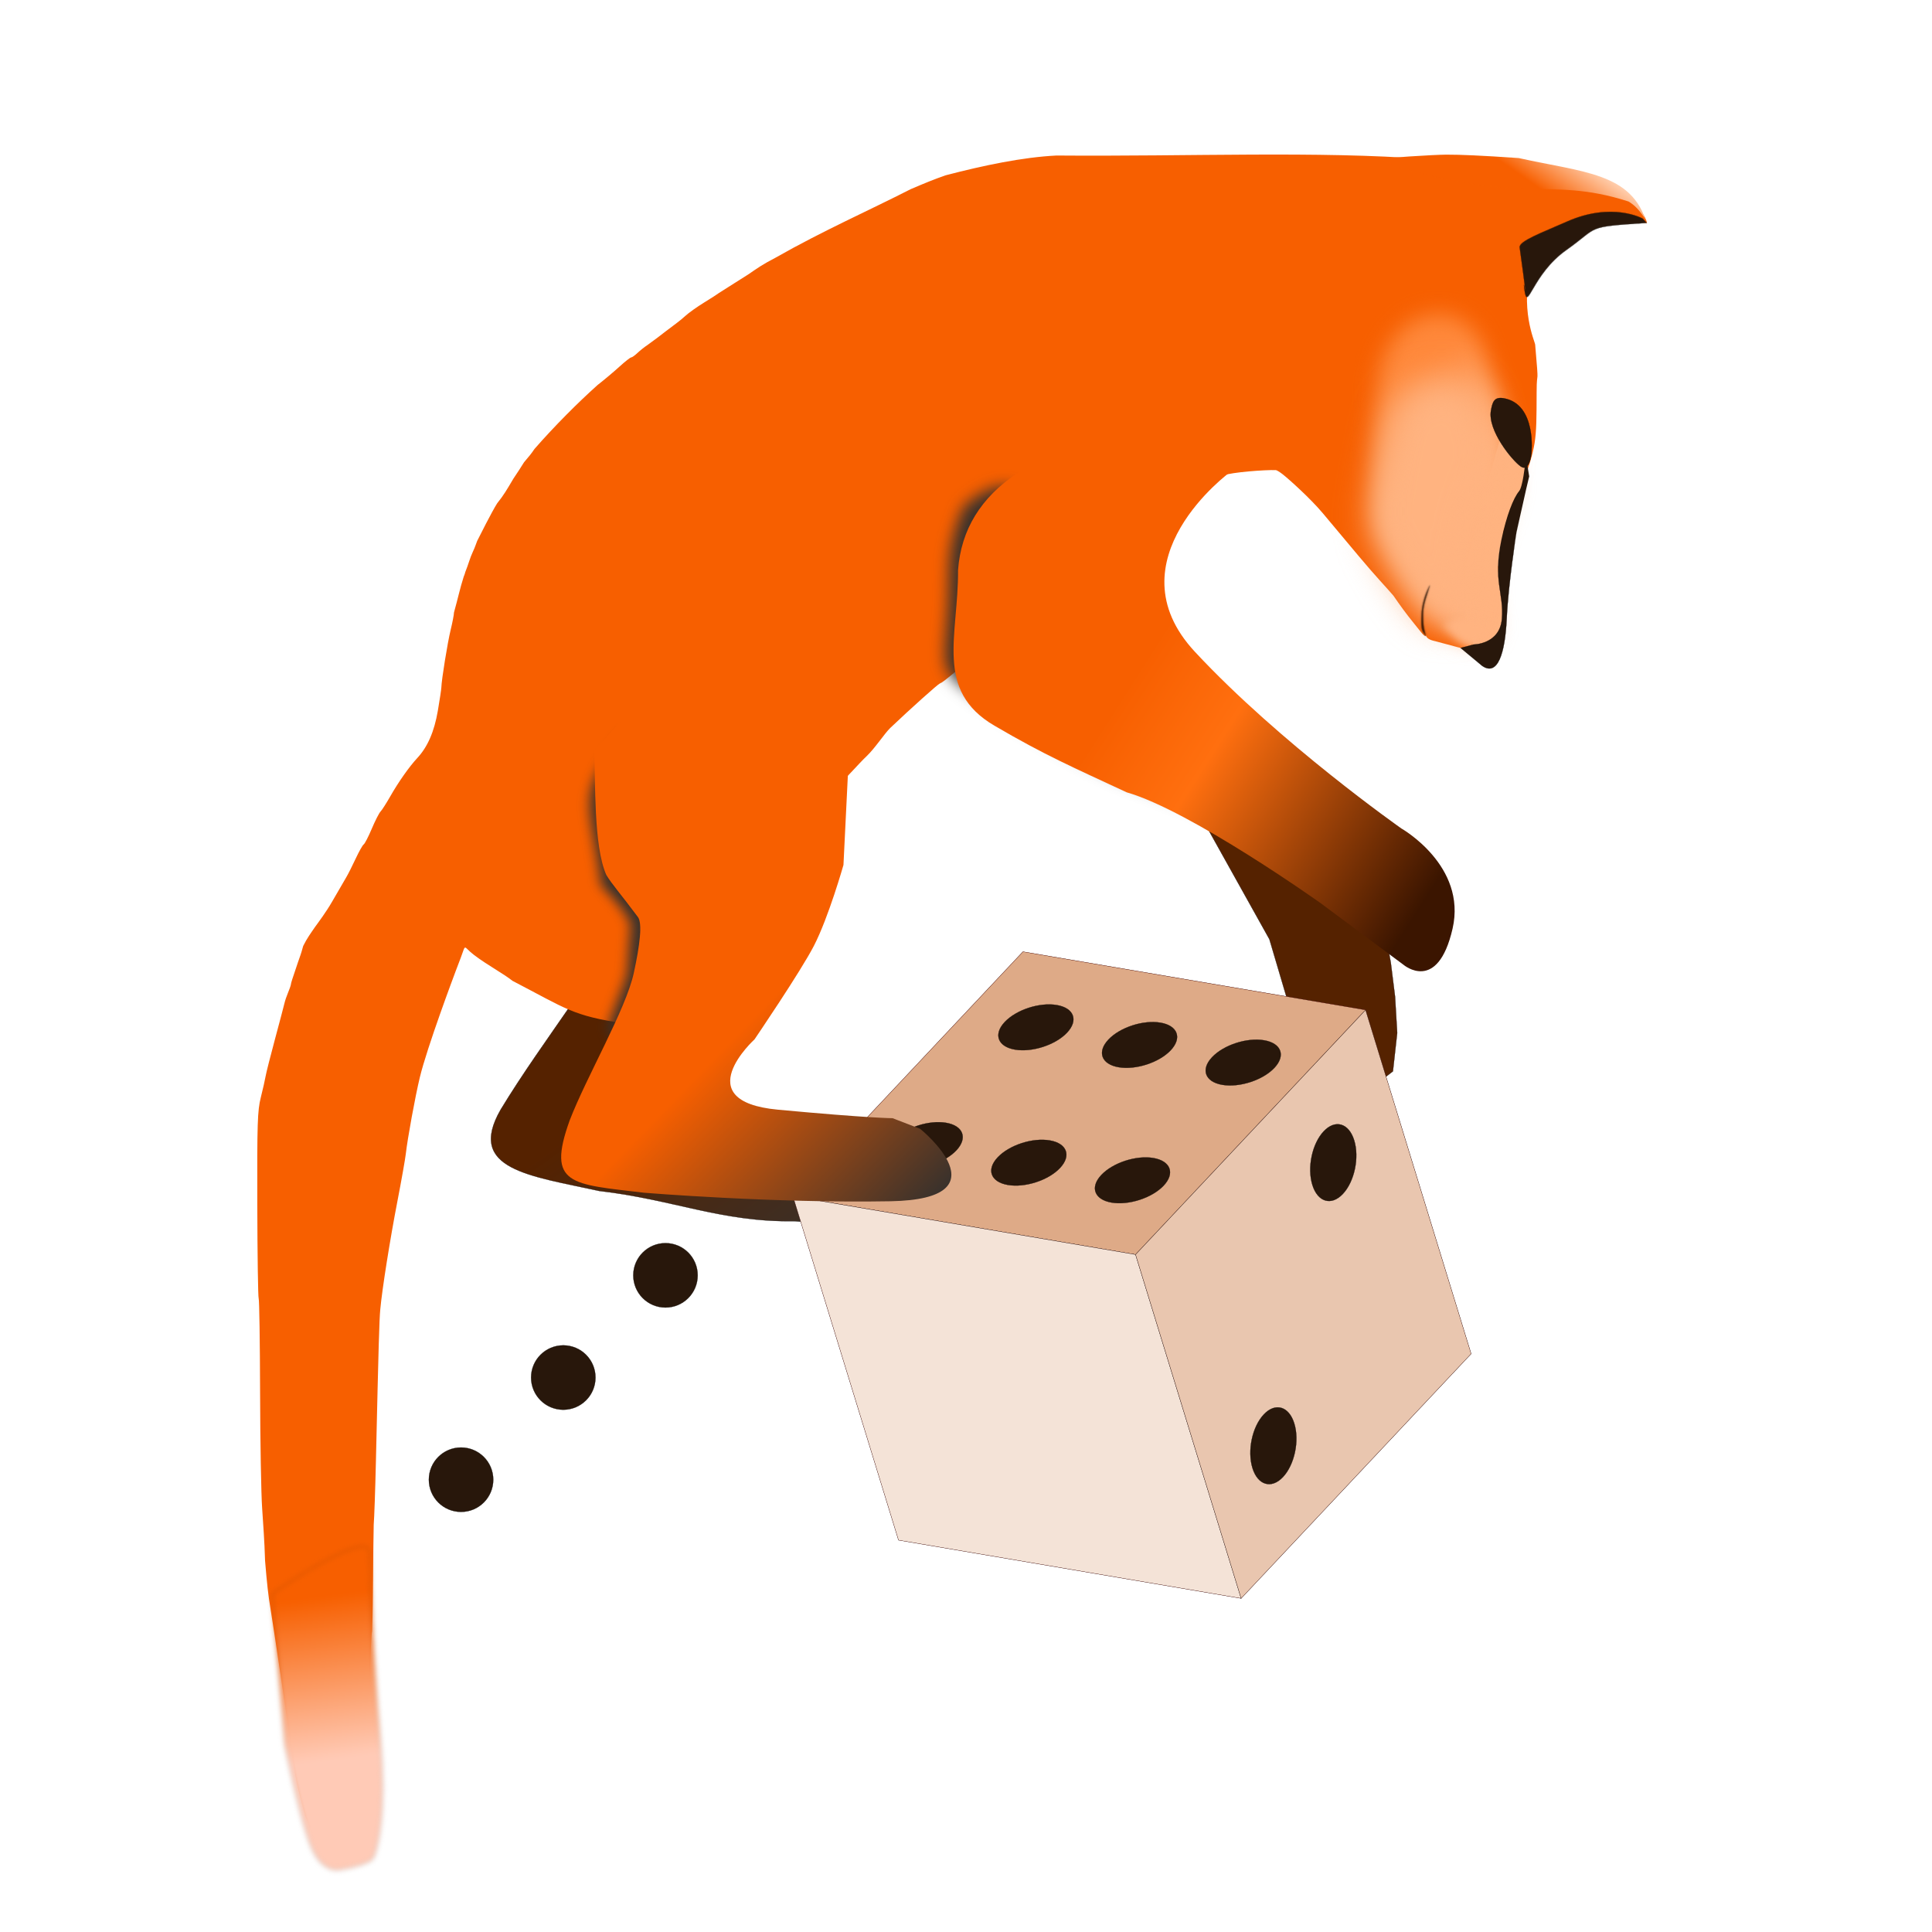
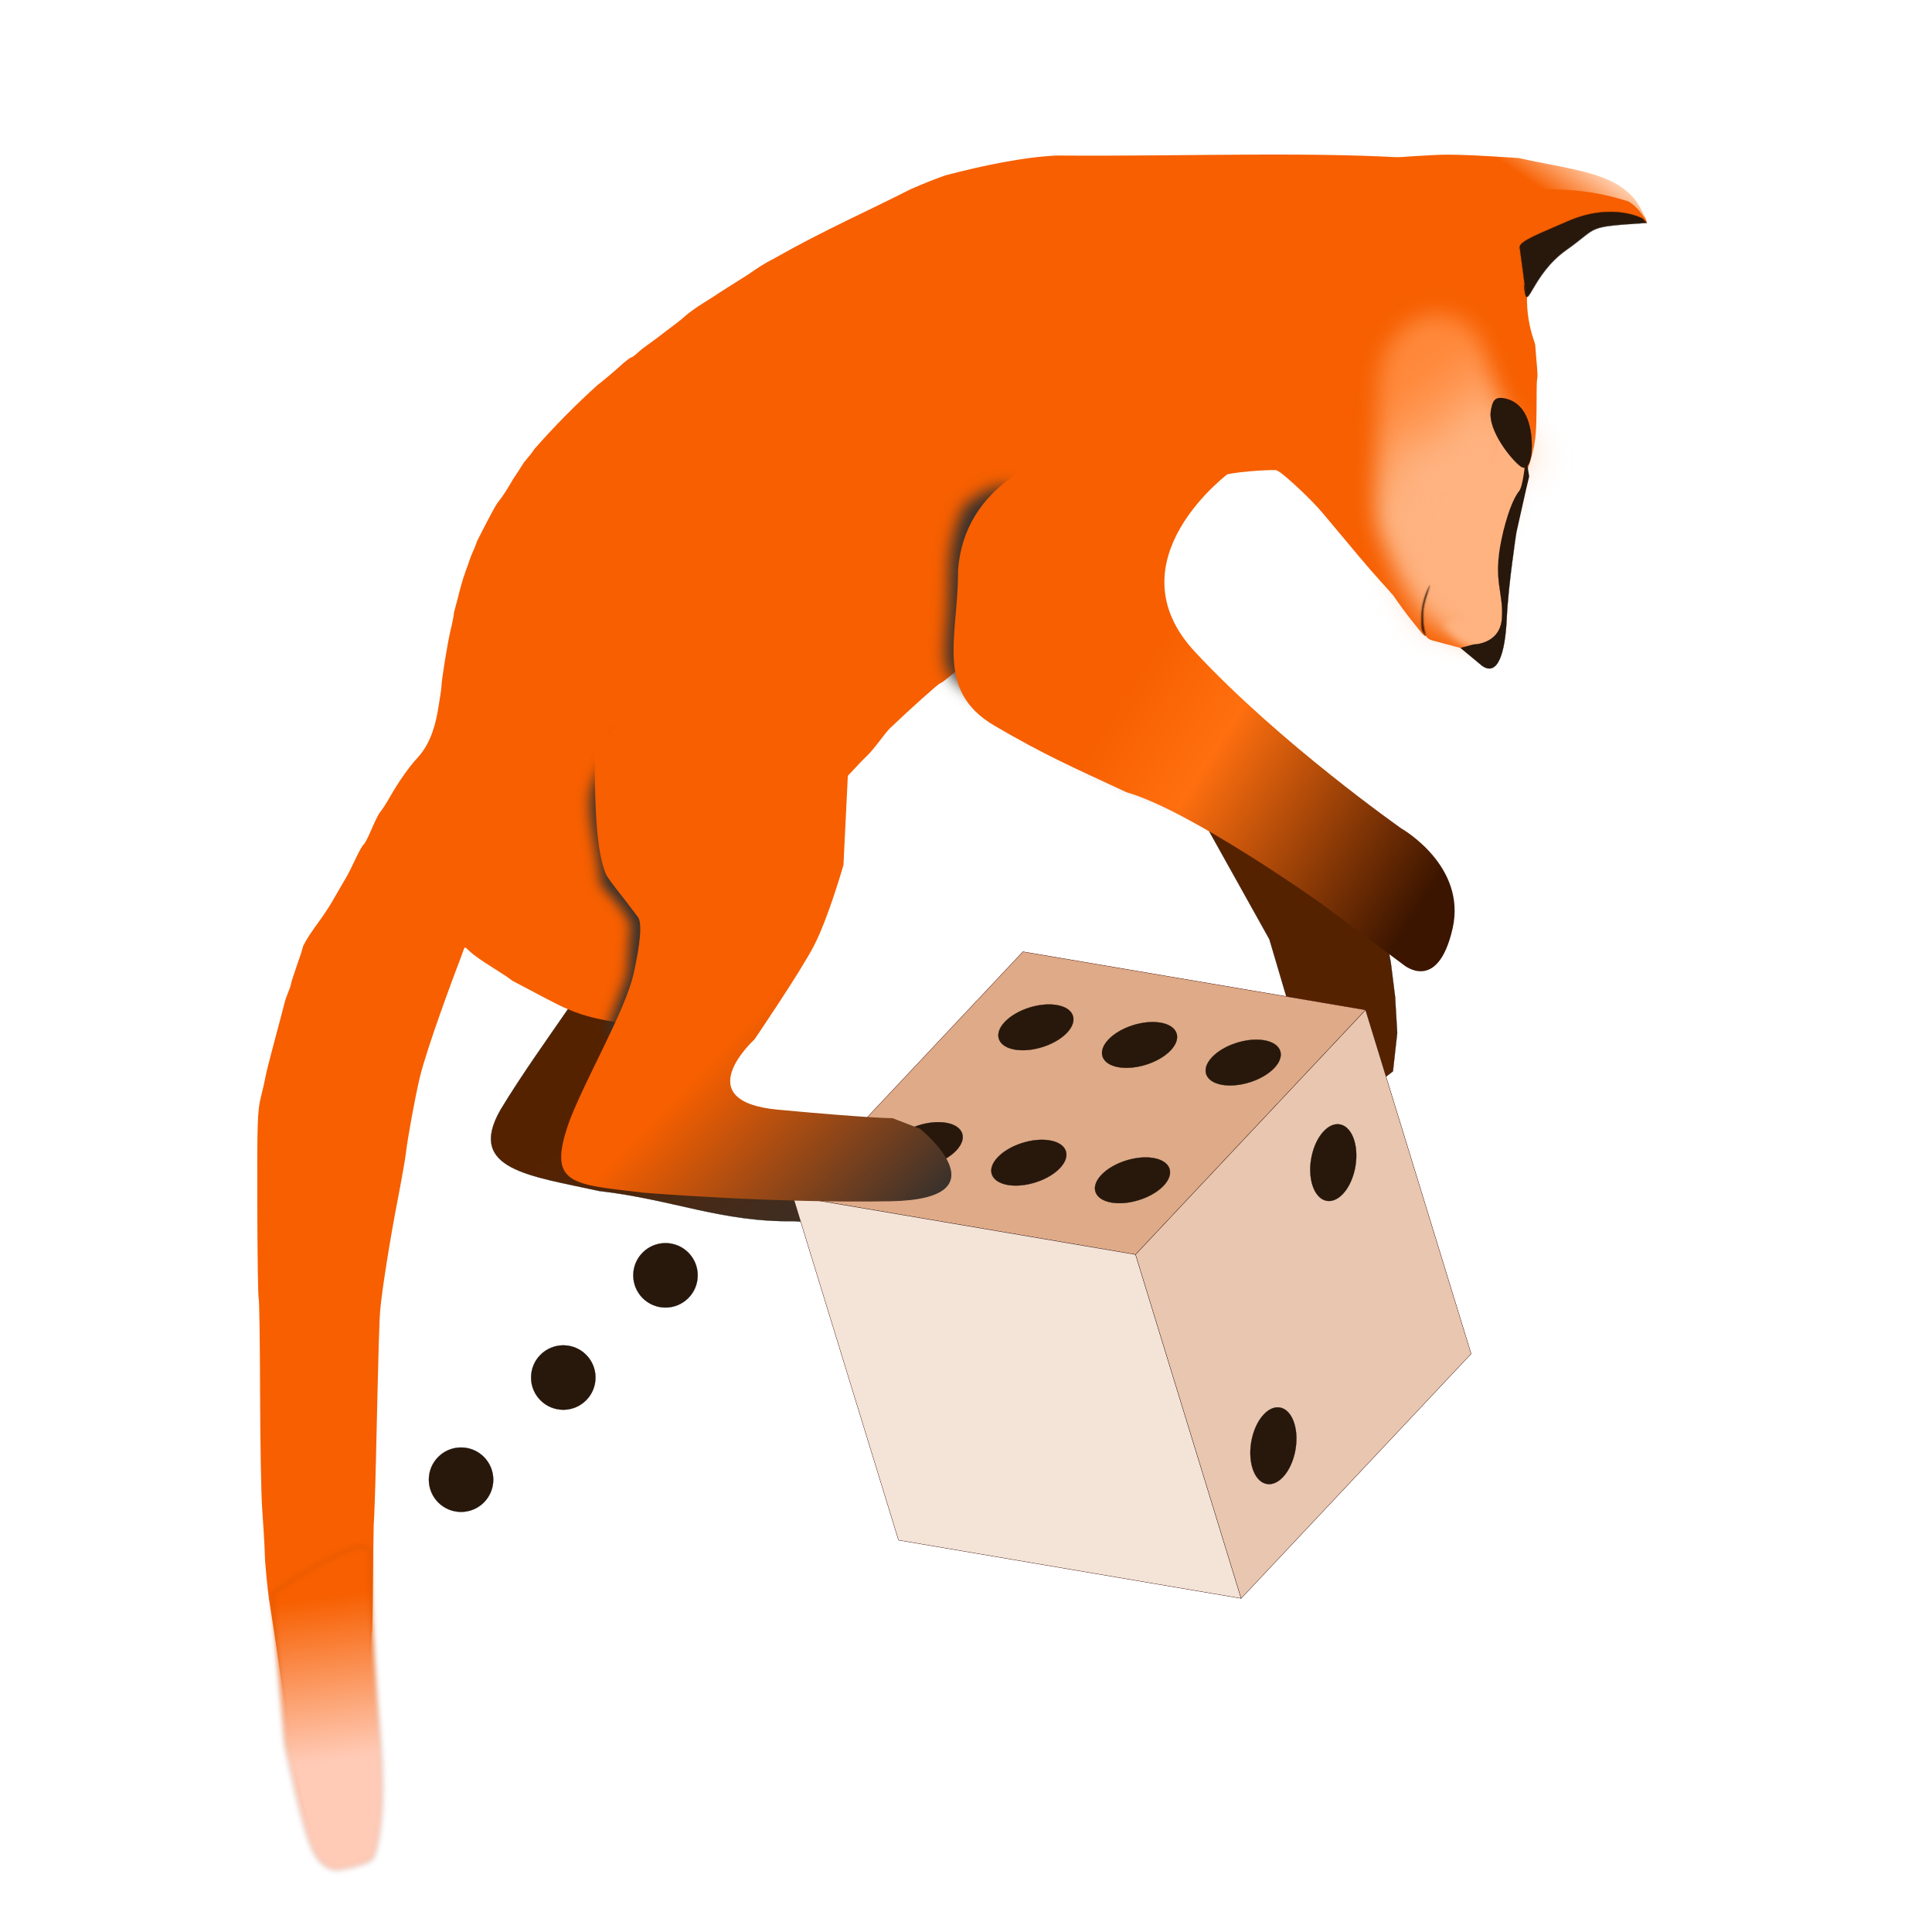
<svg xmlns="http://www.w3.org/2000/svg" xmlns:xlink="http://www.w3.org/1999/xlink" xml:space="preserve" id="svg22" version="1.1" viewBox="-60 -60 120 120" height="120mm" width="120mm">
  <defs id="defs24">
    <pattern xlink:href="#Strips1_1" id="pattern2693" patternTransform="matrix(9.972783,0,0,10,0.1294634,-0.1322917)" />
    <pattern xlink:href="#Strips1_1-4" id="pattern5147" patternTransform="matrix(10,0,0,10,-0.2382126,-0.5903701)" />
    <linearGradient id="linearGradient3148">
      <stop style="stop-color:#000000;stop-opacity:1;" offset="0" id="stop3144" />
      <stop style="stop-color:#000000;stop-opacity:0;" offset="1" id="stop3146" />
    </linearGradient>
    <linearGradient id="linearGradient3140">
      <stop style="stop-color:#000000;stop-opacity:1;" offset="0" id="stop3136" />
      <stop style="stop-color:#ffffff;stop-opacity:0;" offset="1" id="stop3138" />
    </linearGradient>
    <pattern patternUnits="userSpaceOnUse" width="2" height="1" patternTransform="translate(0,0) scale(10,10)" id="Strips1_1">
      <rect style="fill:black;stroke:none" x="0" y="-0.5" width="1" height="2" id="rect2037" />
    </pattern>
    <linearGradient id="linearGradient1053">
      <stop style="stop-color:#552200;stop-opacity:1;" offset="0" id="stop1049" />
      <stop style="stop-color:#38312c;stop-opacity:1;" offset="1" id="stop1051" />
    </linearGradient>
    <linearGradient id="linearGradient8930">
      <stop style="stop-color:#ffccaa;stop-opacity:1;" offset="0" id="stop8926" />
      <stop style="stop-color:#f75f00;stop-opacity:1;" offset="1" id="stop8928" />
    </linearGradient>
    <linearGradient id="linearGradient8835">
      <stop style="stop-color:#ffcab6;stop-opacity:1;" offset="0" id="stop8831" />
      <stop style="stop-color:#f75f00;stop-opacity:1;" offset="1" id="stop8833" />
    </linearGradient>
    <linearGradient id="linearGradient8684">
      <stop style="stop-color:#ff883a;stop-opacity:1;" offset="0" id="stop8680" />
      <stop style="stop-color:#ffb380;stop-opacity:1;" offset="0.859" id="stop8682" />
    </linearGradient>
    <linearGradient id="linearGradient7130">
      <stop style="stop-color:#f75f00;stop-opacity:1;" offset="0" id="stop7126" />
      <stop style="stop-color:#38312c;stop-opacity:1;" offset="1" id="stop7128" />
    </linearGradient>
    <linearGradient id="linearGradient7122">
      <stop style="stop-color:#f75f00;stop-opacity:1;" offset="0.353" id="stop7986" />
      <stop style="stop-color:#ff6f0f;stop-opacity:1;" offset="0.544" id="stop7118" />
      <stop style="stop-color:#3b1500;stop-opacity:1;" offset="1" id="stop7120" />
    </linearGradient>
    <linearGradient xlink:href="#linearGradient7122" id="linearGradient7124" x1="-0.994" y1="-23.214" x2="28.638" y2="-4.297" gradientUnits="userSpaceOnUse" />
    <linearGradient xlink:href="#linearGradient7130" id="linearGradient7132" x1="-11.999" y1="1.909" x2="-0.503" y2="13.104" gradientUnits="userSpaceOnUse" gradientTransform="matrix(0.9972783,0,0,1,0.1294634,-0.1322917)" />
    <linearGradient xlink:href="#linearGradient8684" id="linearGradient8686" x1="25.833" y1="-34.88" x2="30.131" y2="-29.191" gradientUnits="userSpaceOnUse" gradientTransform="translate(0.2197146,0.2822932)" />
    <linearGradient xlink:href="#linearGradient8835" id="linearGradient8837" x1="-38.492" y1="49.172" x2="-39.83" y2="39.21" gradientUnits="userSpaceOnUse" />
    <linearGradient xlink:href="#linearGradient8930" id="linearGradient8932" x1="368.9" y1="36.07" x2="362.653" y2="45.086" gradientUnits="userSpaceOnUse" />
    <linearGradient xlink:href="#linearGradient1053" id="linearGradient346" gradientUnits="userSpaceOnUse" x1="-11.999" y1="1.909" x2="-0.503" y2="13.104" gradientTransform="rotate(10,-22.32803,-14.08632)" />
    <linearGradient xlink:href="#linearGradient3140" id="linearGradient3142" x1="33.725" y1="-25.645" x2="32.663" y2="-26.417" gradientUnits="userSpaceOnUse" gradientTransform="translate(0.247562,0.212137)" />
    <linearGradient xlink:href="#linearGradient3148" id="linearGradient3150" x1="25.238" y1="-29.853" x2="35.026" y2="-29.853" gradientUnits="userSpaceOnUse" gradientTransform="translate(0.2197146,0.2822932)" />
    <filter style="color-interpolation-filters:sRGB" id="filter3160" x="-0.004" y="-0.016" width="1.008" height="1.031">
      <feGaussianBlur stdDeviation="0.103" id="feGaussianBlur3162" />
    </filter>
    <filter style="color-interpolation-filters:sRGB" id="filter3164" x="-0.012" y="-0.018" width="1.025" height="1.036">
      <feGaussianBlur stdDeviation="0.038" id="feGaussianBlur3166" />
    </filter>
    <filter style="color-interpolation-filters:sRGB" id="filter3180" x="-0.058" y="-0.02" width="1.116" height="1.039">
      <feGaussianBlur stdDeviation="0.162" id="feGaussianBlur3182" />
    </filter>
    <filter style="color-interpolation-filters:sRGB" id="filter4916" x="-0.306" y="-0.05" width="1.612" height="1.101">
      <feGaussianBlur stdDeviation="0.065" id="feGaussianBlur4918" />
    </filter>
    <pattern patternUnits="userSpaceOnUse" width="2" height="1" patternTransform="translate(0,0) scale(10,10)" id="Strips1_1-4">
      <rect style="fill:black;stroke:none" x="0" y="-0.5" width="1" height="2" id="rect2037-5" />
    </pattern>
    <filter style="color-interpolation-filters:sRGB" id="filter5292" x="-0.043" y="-0.046" width="1.086" height="1.091">
      <feGaussianBlur stdDeviation="0.456" id="feGaussianBlur5294" />
    </filter>
    <filter style="color-interpolation-filters:sRGB" id="filter2093" x="-0.06" y="-0.033" width="1.119" height="1.066">
      <feGaussianBlur stdDeviation="0.371" id="feGaussianBlur2095" />
    </filter>
    <filter style="color-interpolation-filters:sRGB" id="filter1145" x="-0.188" y="-0.081" width="1.376" height="1.162">
      <feGaussianBlur stdDeviation="0.678" id="feGaussianBlur1147" />
    </filter>
-     <linearGradient xlink:href="#linearGradient3148" id="linearGradient2621" gradientUnits="userSpaceOnUse" gradientTransform="matrix(0.9000461,0.1359054,-0.1123436,0.7440061,-0.739728,-10.56714)" x1="25.238" y1="-29.853" x2="35.026" y2="-29.853" />
-     <filter style="color-interpolation-filters:sRGB" id="filter2624" x="-0.33" y="-0.17" width="1.661" height="1.341">
+     <linearGradient xlink:href="#linearGradient3148" id="linearGradient2621" gradientUnits="userSpaceOnUse" gradientTransform="matrix(0.9000461,0.1359054,-0.1123436,0.7440061,-0.739728,-10.56714)" x1="28.244" y1="-29.913" x2="35.026" y2="-29.853" />
+     <filter style="color-interpolation-filters:sRGB" id="filter2624" x="-0.314" y="-0.192" width="1.629" height="1.385">
      <feGaussianBlur stdDeviation="1.079" id="feGaussianBlur2626" />
    </filter>
    <linearGradient xlink:href="#linearGradient3148" id="linearGradient2775" gradientUnits="userSpaceOnUse" gradientTransform="matrix(0.9000461,0.1359054,-0.1123436,0.7440061,-12.13821,-5.361298)" x1="25.238" y1="-29.853" x2="35.026" y2="-29.853" />
    <filter style="color-interpolation-filters:sRGB" id="filter2778" x="-0.266" y="-0.122" width="1.533" height="1.245">
      <feGaussianBlur stdDeviation="0.869" id="feGaussianBlur2780" />
    </filter>
  </defs>
  <g id="Template" style="fill:none;stroke:black;stroke-width:0.05">
    <path style="mix-blend-mode:normal;fill:url(#linearGradient346);fill-opacity:1;stroke:#000000;stroke-width:0.013;stroke-dasharray:none" d="m -20.081,-15.982 c 0,0 13.62,-0.5 11.987,6.681 l -1.267,5.568 c 0,0 -1.465,3.021 -2.679,4.617 -1.089,1.432 -4.659,5.089 -4.659,5.089 0,0 -4.835,3.043 0.675,4.552 5.51,1.509 6.943,1.762 6.943,1.762 l 1.579,0.95 c 0,0 3.86,3.276 -3.166,2.611 -4.492,0.074 -7.505,-1.344 -12.121,-1.876 -4.276,-0.946 -8.261,-1.315 -6.117,-5.047 2.635,-4.362 6.766,-9.419 6.183,-9.925 -0.582,-0.506 -1.786,-4.345 -1.786,-4.345 l 0.765,-6.246 z" id="path6824-5" />
    <path style="fill:#f75f00;fill-opacity:1;stroke-width:0.107;stroke-dasharray:none;opacity:1;stroke:none;stroke-opacity:1" d="m -39.773,55.235 c -0.583,-0.719 -0.921,-1.605 -1.272,-2.45 -0.11,-0.485 -0.517,-1.736 -0.69,-3.01 -0.205,-1.506 -1.31,-8.954 -1.463,-9.856 -0.139,-0.823 -0.217,-1.511 -0.338,-2.977 -0.04,-1.322 -0.117,-2.238 -0.182,-3.266 -0.062,-0.859 -0.12,-4.115 -0.128,-7.235 -0.009,-3.12 -0.048,-5.724 -0.087,-5.787 -0.039,-0.063 -0.078,-2.69 -0.086,-5.837 -0.013,-5.048 0.012,-5.832 0.217,-6.649 0.128,-0.509 0.263,-1.105 0.3,-1.323 0.037,-0.218 0.301,-1.26 0.585,-2.315 0.284,-1.055 0.547,-2.051 0.584,-2.212 0.037,-0.162 0.137,-0.459 0.223,-0.661 0.086,-0.202 0.165,-0.427 0.176,-0.5 0.023,-0.152 0.046,-0.223 0.441,-1.389 0.16,-0.473 0.158,-0.407 0.325,-1.012 0.232,-0.473 0.477,-0.802 0.729,-1.171 0.212,-0.293 0.694,-0.933 1.07,-1.587 0.376,-0.655 0.774,-1.339 0.883,-1.521 0.109,-0.182 0.368,-0.696 0.576,-1.142 0.208,-0.446 0.432,-0.845 0.5,-0.887 0.067,-0.042 0.293,-0.48 0.502,-0.975 0.209,-0.494 0.453,-0.973 0.542,-1.064 0.089,-0.091 0.356,-0.507 0.595,-0.926 0.515,-0.905 1.192,-1.867 1.681,-2.391 0.648,-0.694 1.062,-1.643 1.285,-2.944 0.117,-0.686 0.215,-1.336 0.218,-1.445 0.01,-0.468 0.383,-2.782 0.576,-3.572 0.115,-0.473 0.209,-0.963 0.209,-1.089 0.256,-0.916 0.363,-1.466 0.602,-2.218 0.047,-0.109 0.091,-0.238 0.098,-0.287 0.205,-0.508 0.29,-0.882 0.474,-1.27 0.146,-0.301 0.235,-0.608 0.265,-0.666 0.149,-0.299 0.903,-1.801 1.244,-2.341 0.403,-0.497 0.6,-0.843 1.005,-1.527 0.285,-0.415 0.418,-0.637 0.661,-1.018 0.293,-0.344 0.474,-0.56 0.649,-0.828 1.289,-1.471 2.689,-2.867 3.915,-3.969 0.42,-0.327 1.038,-0.847 1.374,-1.154 0.336,-0.307 0.658,-0.56 0.715,-0.562 0.058,-0.002 0.236,-0.129 0.397,-0.282 0.161,-0.153 0.441,-0.375 0.623,-0.493 0.433,-0.315 0.898,-0.66 1.13,-0.849 0.453,-0.346 0.881,-0.644 1.224,-0.961 0.197,-0.183 0.715,-0.552 1.152,-0.821 0.437,-0.269 0.853,-0.537 0.926,-0.596 0.704,-0.439 1.188,-0.762 1.817,-1.151 0.622,-0.424 0.849,-0.599 1.723,-1.055 2.902,-1.653 5.779,-2.919 8.378,-4.247 0.951,-0.404 1.406,-0.594 2.17,-0.86 2.357,-0.614 4.763,-1.12 6.879,-1.227 8.35,0.066 16.218,-0.292 22.978,0.222 3.744,0.609 3.614,0.574 4.739,0.61 3.156,0.699 5.255,0.044 7.894,1.616 0.198,0.287 0.339,0.416 0.364,0.489 0.139,0.405 0.605,0.719 0.702,1.252 -1.944,-0.08 -5.46,-1.54 -7.14,2.47 -0.799,2.858 0.177,4.87 0.196,5.087 0.253,2.944 0.096,1.325 0.091,2.943 -0.009,3.223 -0.009,3.223 -0.97,6.052 -0.614,1.809 -0.893,3.483 -1.012,6.085 -0.129,2.823 -0.48,3.063 -0.812,3.395 -0.208,0.208 -0.749,0.259 -0.409,0.759 -1.127,-0.281 -2.933,-0.775 -3.089,-0.814 -0.107,-0.027 -0.506,-0.094 -0.581,-0.345 -0.097,0.128 -0.457,-0.425 -0.713,-0.722 -0.534,-0.654 -0.895,-1.162 -1.317,-1.771 -0.374,-0.442 -1.091,-1.185 -2.126,-2.422 -1.035,-1.237 -2.057,-2.457 -2.272,-2.712 -0.762,-0.903 -2.053,-2.063 -2.465,-2.39 -0.178,-0.141 -0.378,-0.263 -0.433,-0.265 -0.658,-0.022 -2.702,0.124 -3.295,0.335 -0.321,0.114 -0.886,0.392 -1.257,0.618 -0.706,0.432 -4.878,3.453 -5.261,3.81 -0.122,0.114 -0.44,0.356 -0.707,0.537 -0.267,0.182 -0.582,0.435 -0.701,0.562 -0.118,0.127 -0.293,0.232 -0.388,0.232 -0.095,0 -0.207,0.089 -0.249,0.198 -0.042,0.109 -0.161,0.198 -0.265,0.198 -0.104,0 -0.223,0.089 -0.265,0.198 -0.042,0.109 -0.154,0.198 -0.249,0.198 -0.095,0 -0.193,0.045 -0.217,0.099 -0.06,0.135 -1.09,0.961 -3.093,2.48 -1.702,1.291 -3.467,2.652 -3.845,2.966 -0.773,0.642 -0.941,0.77 -1.074,0.82 -0.13,0.049 -1.827,1.571 -3.08,2.762 -0.344,0.327 -0.95,1.262 -1.468,1.753 -0.517,0.491 -1.375,1.488 -1.461,1.488 -0.086,0 0.014,-0.948 -0.101,-1.056 -0.357,-0.334 -0.901,-0.784 -1.28,-1.061 -0.2,-0.146 -0.718,-0.547 -1.152,-0.893 -0.434,-0.346 -0.826,-0.629 -0.871,-0.63 -0.045,-0.001 -0.326,-0.228 -0.623,-0.504 -0.522,-0.485 -0.571,-0.502 -1.455,-0.488 -1.24,0.019 -1.867,0.394 -2.105,1.258 -0.01,0.036 -0.112,0.275 -0.227,0.529 -0.115,0.255 -0.402,0.999 -0.639,1.654 -0.237,0.655 -0.539,1.444 -0.672,1.755 -0.133,0.31 -0.249,0.608 -0.258,0.661 -0.009,0.054 -0.083,0.217 -0.163,0.362 -0.08,0.146 -0.157,0.33 -0.171,0.41 -0.014,0.08 -0.234,0.675 -0.489,1.323 -0.255,0.648 -0.542,1.401 -0.637,1.674 -0.095,0.273 -0.21,0.496 -0.256,0.496 -0.046,0 -0.084,0.085 -0.084,0.189 0,0.104 -0.183,0.625 -0.407,1.158 -0.224,0.533 -0.546,1.326 -0.715,1.762 -0.169,0.437 -0.338,0.824 -0.375,0.86 -0.037,0.036 0.817,0.275 0.604,0.893 -0.213,0.618 0.008,-1.331 -0.507,1.702 -0.133,0.783 1.207,-0.991 1.213,-0.926 0.02,0.214 0.589,4.545 -1.917,2.637 -0.063,-0.048 0.07,-0.539 -0.42,0.654 -0.329,0.801 -0.102,0.78 -0.187,0.984 -0.681,1.068 -0.008,0.258 0.286,-0.289 -3.209,-0.485 -3.544,-0.886 -6.93,-2.646 -0.566,-0.454 -1.53,-0.954 -2.394,-1.611 -0.682,-0.518 -0.479,-0.741 -0.807,0.147 -0.153,0.413 -0.296,0.776 -0.318,0.836 -0.123,0.33 -1.784,4.747 -2.238,6.633 -0.287,1.194 -0.761,3.782 -0.869,4.744 -0.037,0.327 -0.269,1.637 -0.515,2.91 -0.466,2.404 -0.955,5.488 -1.07,6.747 -0.063,0.69 -0.101,1.993 -0.272,9.459 -0.04,1.746 -0.101,3.506 -0.136,3.912 -0.053,2.365 -0.022,4.462 -0.101,6.606 -0.046,0.182 -0.114,1.67 -0.151,3.307 -0.037,1.637 -0.101,3.87 -0.144,4.961 -0.042,1.091 -0.074,2.103 -0.07,2.249 0.004,0.146 -0.053,0.784 -0.127,1.42 -0.139,1.196 -0.527,2.333 -1.065,2.453 -0.688,-0.004 -0.979,-0.104 -1.33,-0.463 z" id="path6609" />
    <path style="mix-blend-mode:normal;fill:url(#linearGradient8686);fill-opacity:1;stroke:url(#linearGradient3150);stroke-width:0.013;filter:url(#filter1145)" d="m 34.166,-29.099 -0.343,-1.061 0.233,-0.409 -0.109,-0.512 -0.561,-3.369 c 0,0 -0.265,-0.695 -1.091,-3.175 -0.827,-2.48 -2.977,-2.315 -4.002,-1.951 -1.025,0.364 -2.646,1.786 -2.679,4.333 -0.033,2.547 -0.298,6.515 -0.033,8.136 0.265,1.621 2.778,5.093 3.704,6.052 0.926,0.959 1.02,0.724 1.847,1.286 0.827,0.562 1.89,-0.426 1.89,-0.426 l -0.269,-1.443 -0.174,-2.906 1.127,-3.129 z" id="path8052" transform="matrix(0.9848975,0,0,1.007103,0.3179244,-0.4279312)" />
    <path style="fill:#552200;stroke-width:0.013" d="m 15.009,-8.539 3.836,6.879 1.72,5.821 1.323,2.778 2.91,0.926 1.72,-1.323 0.265,-2.381 -0.132,-2.249 -0.265,-2.117 -0.265,-1.455 z" id="path473" />
    <path style="fill:#ffb380;fill-opacity:1;stroke:none;stroke-width:0.107" d="m 33.49,-33.83 1.311,2.747 -0.151,0.658 -0.045,0.304 -0.131,0.521 -0.308,0.501 -0.128,0.395 -0.327,0.604 -0.338,1.109 0.268,1.139 -0.608,1.051 0.117,1.099 0.211,1.361 0.003,0.786 v 0 l -0.08,0.419 -0.103,0.251 -0.149,0.262 -0.382,0.505 -0.436,0.294 -0.686,-0.142 -0.677,-2.494 0.198,-2.447 1.124,-4.366 z" id="path1322" />
-     <path style="mix-blend-mode:normal;fill:#ffb380;fill-opacity:1;stroke:url(#linearGradient2621);stroke-width:0.011;filter:url(#filter2624)" d="m 31.834,-28.151 0.169,-0.554 0.171,-0.57 0.389,-0.786 0.45,-1.839 c 0,0 -0.16,-0.553 -0.626,-2.511 -0.466,-1.958 -2.419,-2.127 -3.383,-1.996 -0.964,0.131 -2.582,0.969 -2.898,2.859 -0.316,1.89 -1,4.807 -0.944,6.049 0.056,1.242 1.928,4.167 2.654,5.006 0.726,0.839 0.703,0.924 1.518,1.208 0.764,0.266 1.65,-0.301 1.65,-0.301 l 0.019,-0.869 0.17,-2.186 0.279,-2.491 z" id="path8052-9" />
+     <path style="mix-blend-mode:normal;fill:#ffb380;fill-opacity:1;stroke:url(#linearGradient2621);stroke-width:0.011;filter:url(#filter2624)" d="m 31.834,-28.151 0.169,-0.554 0.171,-0.57 0.389,-0.786 0.45,-1.839 c 0,0 5.568,2.953 -0.626,-2.511 -1.509,-1.331 -1.741,2.417 -2.705,2.548 -0.964,0.131 -2.135,-1.158 -2.451,0.732 -0.316,1.89 -0.113,2.531 -0.057,3.773 0.056,1.242 -0.203,2.998 0.523,3.837 0.726,0.839 0.822,1.953 1.637,2.237 0.764,0.266 1.65,-0.301 1.65,-0.301 l 0.019,-0.869 0.17,-2.186 0.279,-2.491 z" id="path8052-9" />
    <path style="mix-blend-mode:normal;fill:#ffb380;fill-opacity:1;stroke:url(#linearGradient2775);stroke-width:0.011;filter:url(#filter2778)" d="m 20.436,-22.945 0.169,-0.554 0.171,-0.57 0.389,-0.786 0.45,-1.839 c 0,0 -1.516,-3.622 -1.981,-5.58 -0.466,-1.958 -1.063,0.943 -2.027,1.074 -0.964,0.131 -2.582,0.969 -2.898,2.859 -0.316,1.89 -1,4.807 -0.944,6.049 0.056,1.242 1.928,4.167 2.654,5.006 0.726,0.839 0.837,0.677 1.518,1.208 0.681,0.531 1.749,-0.06 1.749,-0.06 l -0.08,-1.11 0.17,-2.186 0.279,-2.491 z" id="path8052-9-4" transform="matrix(0.3914125,0.1545111,-0.05651628,0.1041448,23.05024,-21.03099)" />
    <path style="fill:#28170b;fill-opacity:1;stroke-width:0.013" d="m 35.118,-31.822 c 0,0 0.347,-3.076 -1.72,-3.44 -0.595,-0.105 -0.696,0.238 -0.79,0.751 -0.226,1.234 1.315,3.113 1.848,3.482 0.554,0.384 0.661,-0.794 0.661,-0.794 z" id="path6882" />
    <path style="fill:#28170b;fill-opacity:1;stroke:url(#linearGradient3142);stroke-width:0.013" d="m 34.719,-31.122 0.155,0.059 0.107,0.652 -0.185,0.777 -0.605,2.702 c 0,0 -0.502,3.119 -0.608,5.369 -0.102,2.155 -0.562,3.593 -1.525,2.918 l -1.334,-1.109 0.805,-0.214 c 0,0 1.626,-0.006 1.758,-1.594 0.132,-1.587 -0.567,-2.375 -0.038,-4.889 0.322,-1.528 0.746,-2.614 1.103,-3.041 0.23,-0.275 0.368,-1.631 0.368,-1.631 z" id="path6886" />
    <path style="fill:#2b1100;fill-opacity:1;stroke-width:0.013;filter:url(#filter4916)" d="m 28.561,-20.503 c -0.198,-0.314 -0.314,-0.232 -0.265,-1.323 0.048,-1.046 0.516,-1.814 0.516,-1.814 -0.171,0.582 -0.426,1.156 -0.424,1.783 0.001,0.626 0.019,0.833 0.173,1.355 z" id="path7010" />
    <path style="mix-blend-mode:normal;fill:url(#linearGradient8837);fill-opacity:1;stroke-width:0.013;filter:url(#filter3180)" d="m -43.098,38.995 0.778,9.329 c 0,0 0.889,4.443 1.59,6.267 0.702,1.824 1.824,1.543 1.824,1.543 0,0 1.871,-0.281 2.105,-0.748 0.234,-0.468 0.842,-2.666 0.421,-7.437 -0.421,-4.771 -0.639,-9.742 -0.639,-11.473 0,-1.731 -6.079,2.518 -6.079,2.518 z" id="path8688" />
    <path style="fill:url(#linearGradient8932);fill-opacity:1;stroke-width:0.003;filter:url(#filter3160)" d="m 385.906,50.955 c -1.244,-1.825 -2.164,-2.758 -3.596,-3.648 -9.715,-3.146 -16.358,-2.797 -24.149,-2.986 -12.476,-0.302 -28.654,-3.925 -34.043,-6.974 0.211,-0.254 12.568,-1.038 15.413,-1.043 3.405,-0.005 8.104,0.197 16.995,0.8 15.051,3.348 26.671,3.454 29.987,15.263 -0.017,0.194 -0.13,-0.715 -0.606,-1.414 z" id="path8906" transform="matrix(0.2645833,0,0,0.2645833,-60,-60)" />
    <path style="mix-blend-mode:normal;fill:#28170b;fill-opacity:1;stroke-width:0.011;filter:url(#filter3164)" d="m 42.025,-46.421 c 0,0 -1.882,-1.061 -4.704,0.19 -1.536,0.681 -2.984,1.207 -2.93,1.598 0.698,5.044 0.105,1.222 0.303,2.667 0.189,1.376 0.463,-0.998 2.596,-2.505 2.098,-1.482 1.097,-1.42 4.992,-1.685 z" id="path6888" />
    <path style="mix-blend-mode:normal;fill:#38312c;fill-opacity:1;stroke:url(#pattern5147);stroke-width:0;stroke-dasharray:none;filter:url(#filter2093)" d="m -20.51,-16.074 c 2.149,-0.975 10.834,-1.672 12.627,0.995 0.918,1.365 -2.119,4.857 -1.84,7.965 C -16.168,4.034 -16.296,18.685 -21.701,3.869 c 1.642,-4.974 1.074,-2.195 1.484,-6.854 0.068,-0.767 -1.786,-2.865 -1.786,-2.865 -0.56,-5.66 -1.618,-6.025 1.493,-10.224 z" id="path6824-6" transform="matrix(1.004562,-0.0117431,0.01064624,0.910731,-0.4852267,0.0593124)" />
    <path style="fill:#38312c;fill-opacity:1;stroke:#000000;stroke-width:0;stroke-dasharray:none;filter:url(#filter5292);image-rendering:optimizeQuality" d="m 7.598,-21.748 c 17.906,19.622 24.882,18.704 1.847,9.947 -3.316,-1.545 -9.636,-5.179 -10.399,-6.256 -0.693,-0.979 -0.119,-2.19 -0.097,-6.091 0.01,-1.889 0.335,-3.004 0.922,-4.385 4.94,-4.212 4.732,3.267 7.727,6.786 z" id="path6880-1" />
    <path style="fill:url(#linearGradient7124);fill-opacity:1;stroke-width:0;stroke-dasharray:none;image-rendering:optimizeQuality" d="m 16.403,-30.677 c 0,0 -7.479,5.469 -2.188,11.158 5.292,5.689 12.832,10.98 12.832,10.98 0,0 4.07,2.304 3.175,6.218 -0.926,4.049 -3.043,2.249 -3.043,2.249 L 22.021,-3.908 c 0,0 -8.059,-5.737 -12.039,-6.879 -3.316,-1.545 -5.095,-2.312 -8.216,-4.14 -3.751,-2.197 -2.229,-5.609 -2.261,-9.657 0.185,-2.537 1.44,-4.525 3.65,-6.004 4.205,-2.815 13.249,-0.088 13.249,-0.088 z" id="path6880" />
    <g id="g1062" transform="translate(4.497916,-2.659926)">
      <g transform="matrix(0.264583,0,0,0.264583,5.814687,21.85659)" id="g13632" style="stroke-width:0;stroke-dasharray:none;stroke-dashoffset:0">
        <path style="fill:#d40000;fill-opacity:1;stroke:#000000;stroke-width:0;stroke-linejoin:round;stroke-dasharray:none;stroke-dashoffset:0;stroke-opacity:1" d="M 54.822,-62.236 -25.613,-75.907 -79.61,-18.485 0.825,-4.814 Z" id="path13626" />
        <path style="fill:#860000;fill-opacity:1;stroke:#000000;stroke-width:0;stroke-linejoin:round;stroke-dasharray:none;stroke-dashoffset:0;stroke-opacity:1" d="M 54.822,-62.236 0.825,-4.814 25.613,75.907 79.61,18.485 Z" id="path13628" />
        <path style="fill:#a80000;fill-opacity:1;stroke:#000000;stroke-width:0;stroke-linejoin:round;stroke-dasharray:none;stroke-dashoffset:0;stroke-opacity:1" d="M -79.61,-18.485 -54.822,62.236 25.613,75.907 0.825,-4.814 Z" id="path13630" />
      </g>
      <g id="g9488" transform="translate(-112.6151,44.54523)">
        <path id="rect7608" d="m 97.366,-27.58 14.287,-15.193 21.282,3.617 -14.287,15.193 z" style="fill:#deaa87;fill-opacity:1;stroke-width:0.014" />
        <path id="path8728-0-4-69" d="m 120.197,-38.364 c 1.069,0.182 1.354,0.948 0.636,1.711 -0.718,0.763 -2.166,1.235 -3.236,1.053 -1.069,-0.182 -1.354,-0.948 -0.636,-1.711 0.718,-0.763 2.166,-1.235 3.236,-1.053 z" style="fill:#28170b;fill-opacity:1;stroke:#000000;stroke-width:0.013" />
        <path id="path8728-0-4-69-3" d="m 113.758,-39.458 c 1.069,0.182 1.354,0.948 0.636,1.711 -0.718,0.763 -2.166,1.235 -3.236,1.053 -1.069,-0.182 -1.354,-0.948 -0.636,-1.711 0.718,-0.763 2.166,-1.235 3.236,-1.053 z" style="fill:#28170b;fill-opacity:1;stroke:#000000;stroke-width:0.013" />
        <path id="path8728-0-4-69-0" d="m 106.881,-32.145 c 1.069,0.182 1.354,0.948 0.636,1.711 -0.718,0.763 -2.166,1.235 -3.236,1.053 -1.069,-0.182 -1.354,-0.948 -0.636,-1.711 0.718,-0.763 2.166,-1.235 3.236,-1.053 z" style="fill:#28170b;fill-opacity:1;stroke:#000000;stroke-width:0.013" />
        <path id="path8728-0-4-69-6" d="m 126.635,-37.27 c 1.069,0.182 1.354,0.948 0.636,1.711 -0.718,0.763 -2.166,1.235 -3.236,1.053 -1.069,-0.182 -1.354,-0.948 -0.636,-1.711 0.718,-0.763 2.166,-1.235 3.236,-1.053 z" style="fill:#28170b;fill-opacity:1;stroke:#000000;stroke-width:0.013" />
        <path id="path8728-0-4-69-8" d="m 119.758,-29.957 c 1.069,0.182 1.354,0.948 0.636,1.711 -0.718,0.763 -2.166,1.235 -3.236,1.053 -1.069,-0.182 -1.354,-0.948 -0.636,-1.711 0.718,-0.763 2.166,-1.235 3.236,-1.053 z" style="fill:#28170b;fill-opacity:1;stroke:#000000;stroke-width:0.013" />
        <path id="path8728-0-4-8" d="m 113.32,-31.051 c 1.069,0.182 1.354,0.948 0.636,1.711 -0.718,0.763 -2.166,1.235 -3.236,1.053 -1.069,-0.182 -1.354,-0.948 -0.636,-1.711 0.718,-0.763 2.166,-1.235 3.236,-1.053 z" style="fill:#28170b;fill-opacity:1;stroke:#000000;stroke-width:0.013" />
      </g>
      <g id="g15182" transform="translate(7.867084,74.48021)">
        <path style="fill:#f4e3d7;fill-opacity:1;stroke:#000000;stroke-width:0.014" id="rect7606" width="21.986" height="21.986" x="-48.371" y="-57.252" d="m -23.116,-57.515 21.282,3.617 6.559,21.357 -21.282,-3.617 z" />
        <circle style="fill:#28170b;fill-opacity:1;stroke:#000000;stroke-width:0.013" id="path8728-0-4" cx="-37.378" cy="-46.259" r="2" d="m -7.26,-44.698 c 0.33,1.073 -0.27,1.796 -1.339,1.614 -1.069,-0.182 -2.203,-1.199 -2.533,-2.272 -0.33,-1.073 0.27,-1.796 1.339,-1.614 1.069,0.182 2.203,1.199 2.533,2.272 z" />
        <circle style="fill:#28170b;fill-opacity:1;stroke:#000000;stroke-width:0.013" id="path8728-0-4-7" cx="-43.728" cy="-39.914" r="2" d="m -11.513,-39.579 c 0.33,1.073 -0.27,1.796 -1.339,1.614 -1.069,-0.182 -2.203,-1.199 -2.533,-2.272 -0.33,-1.073 0.27,-1.796 1.339,-1.614 1.069,0.182 2.203,1.199 2.533,2.272 z" />
        <circle style="fill:#28170b;fill-opacity:1;stroke:#000000;stroke-width:0.013" id="path8728-0-4-7-6" cx="-31.031" cy="-52.607" r="2" d="m -3.009,-49.82 c 0.33,1.073 -0.27,1.796 -1.339,1.614 -1.069,-0.182 -2.203,-1.199 -2.533,-2.272 -0.33,-1.073 0.27,-1.796 1.339,-1.614 1.069,0.182 2.203,1.199 2.533,2.272 z" />
      </g>
      <a id="a947" transform="translate(-9.728611,0.7483547)">
        <g id="g9911" transform="translate(-33.41423,-1.529311)">
          <path id="rect7606-0" d="M 49.176,21.364 63.463,6.171 70.021,27.528 55.734,42.721 Z" style="fill:#e9c6af;fill-opacity:1;stroke:#000000;stroke-width:0.014" />
          <path id="path8728-0-4-7-2" d="m 59.036,31.857 c 0.33,1.073 0.015,2.562 -0.703,3.325 -0.718,0.763 -1.567,0.512 -1.896,-0.561 -0.33,-1.073 -0.015,-2.562 0.703,-3.325 0.718,-0.763 1.567,-0.512 1.896,0.561 z" style="fill:#28170b;fill-opacity:1;stroke:#000000;stroke-width:0.013" />
          <path id="path8728-0-4-7-6-6" d="m 62.757,14.271 c 0.33,1.073 0.015,2.562 -0.703,3.325 -0.718,0.763 -1.567,0.512 -1.896,-0.561 -0.33,-1.073 -0.015,-2.562 0.703,-3.325 0.718,-0.763 1.567,-0.512 1.896,0.561 z" style="fill:#28170b;fill-opacity:1;stroke:#000000;stroke-width:0.013" />
        </g>
      </a>
    </g>
  </g>
  <g id="layer1">
    <path style="display:inline;fill:url(#linearGradient7132);fill-opacity:1;stroke:url(#pattern2693);stroke-width:0;stroke-dasharray:none" d="m -20.26,-16.476 c 0,0 13.29,-2.857 12.929,4.498 l -0.28,5.703 c 0,0 -0.916,3.23 -1.831,5.012 -0.822,1.6 -3.694,5.821 -3.694,5.821 0,0 -4.222,3.836 1.451,4.366 5.673,0.529 7.124,0.529 7.124,0.529 l 1.715,0.661 c 0,0 5.409,4.366 -1.847,4.498 -7.256,0.132 -15.304,-0.529 -15.304,-0.529 -4.52,-0.542 -6.077,-0.451 -4.618,-4.498 1.048,-2.719 3.482,-6.874 3.977,-9.137 0.382,-1.744 0.548,-3.102 0.26,-3.489 -1.102,-1.477 -1.6,-2.014 -1.965,-2.618 -0.801,-1.809 -0.66,-5.815 -0.755,-7.728 z" id="path6824" />
  </g>
</svg>
